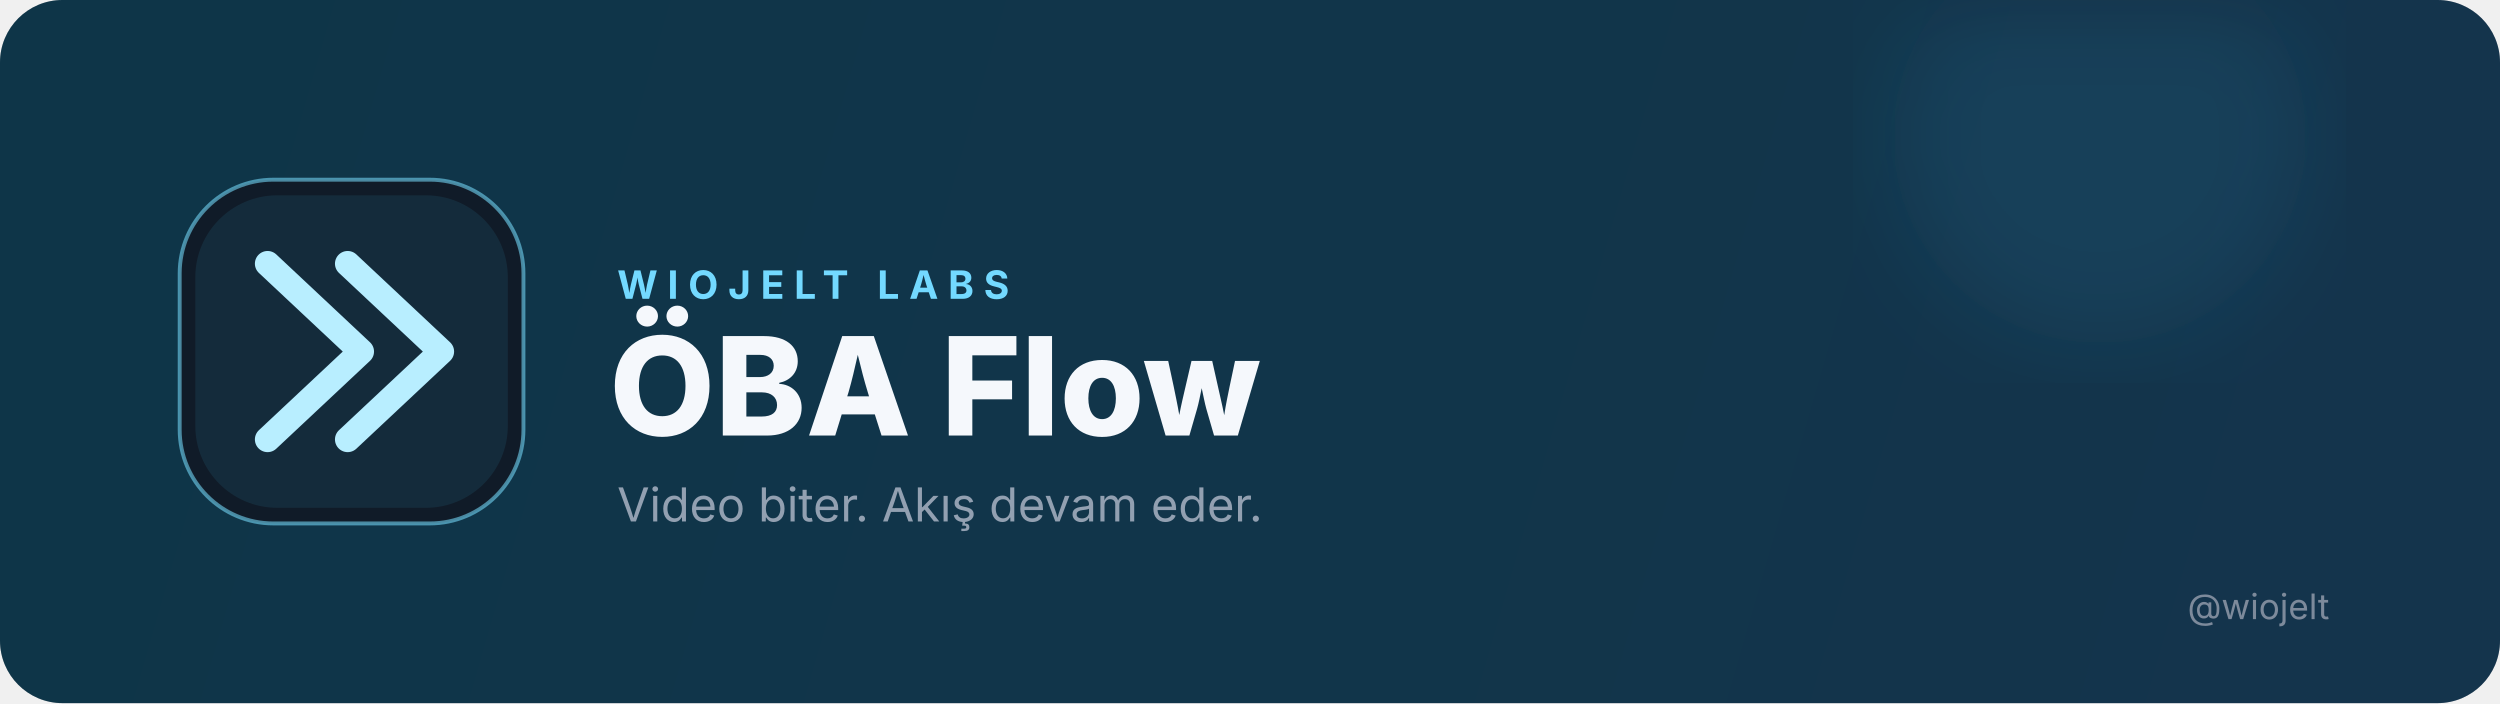
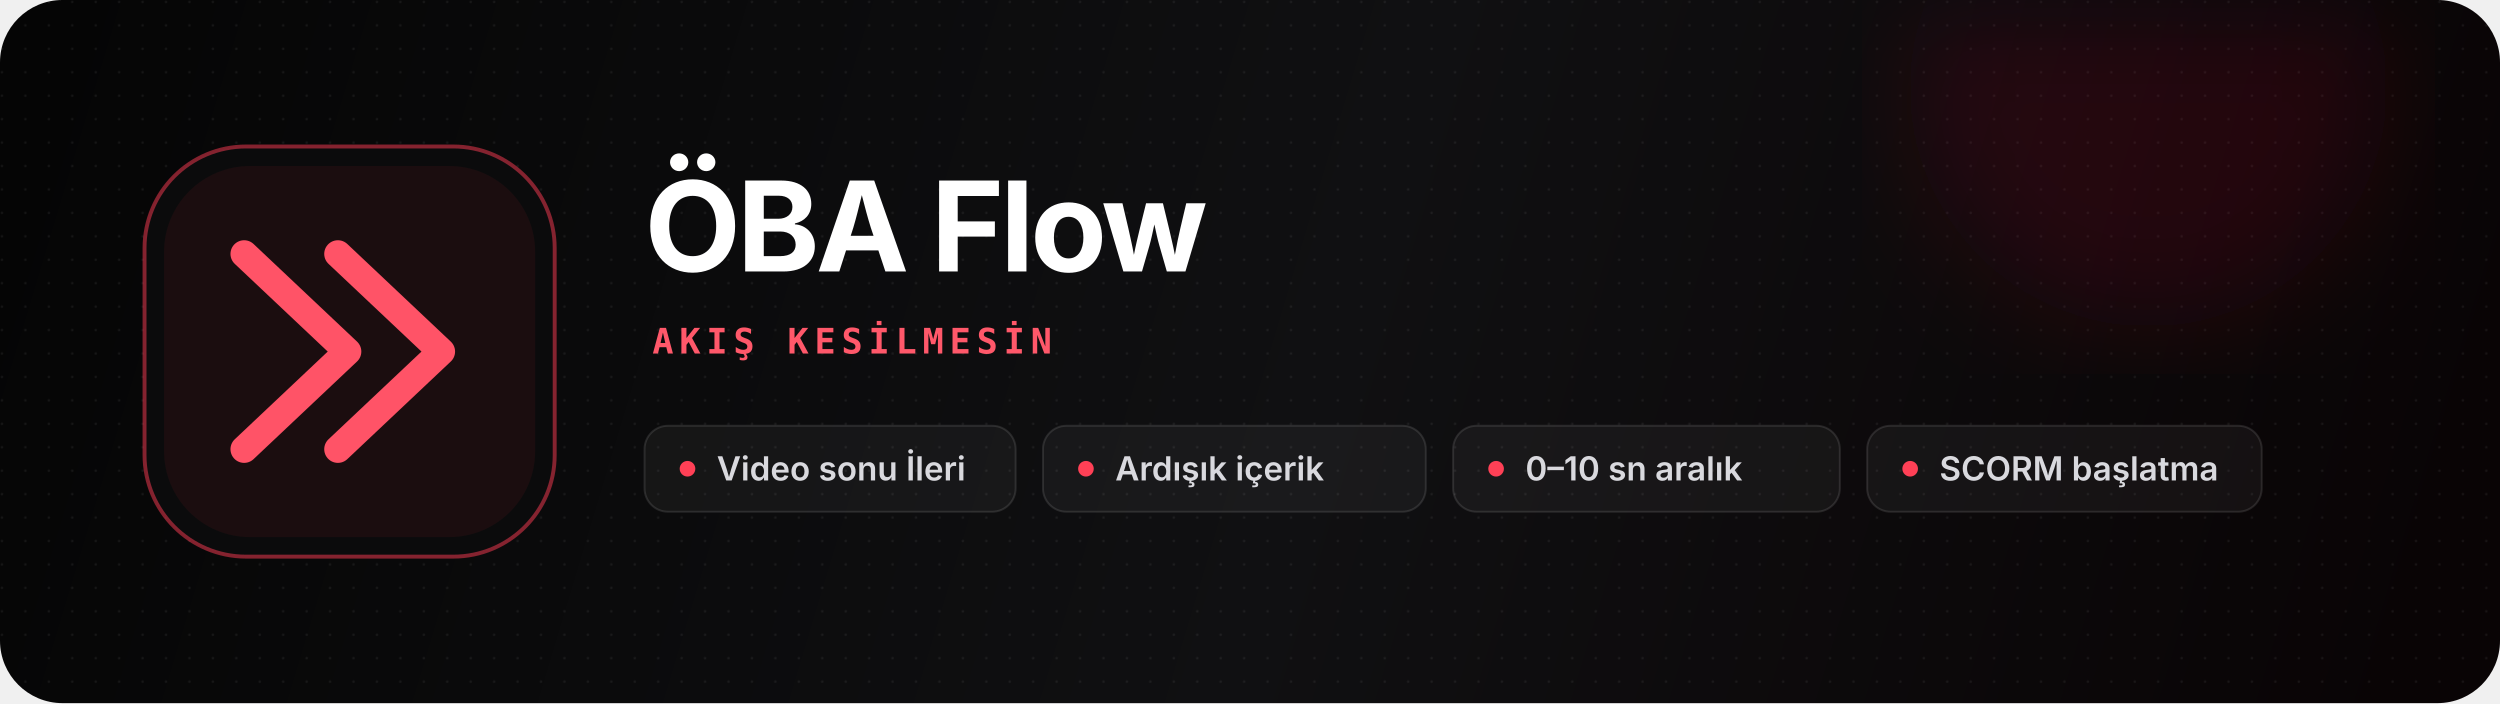
<svg xmlns="http://www.w3.org/2000/svg" width="1280" height="360" viewBox="0 0 1280 360">
  <defs>
-     <linearGradient id="bg" x1="80" y1="20" x2="1190" y2="340" gradientUnits="userSpaceOnUse">
-       <stop stop-color="#09121D" />
-       <stop offset="1" stop-color="#101022" />
+     <linearGradient id="bg" x1="30" y1="0" x2="1230" y2="360" gradientUnits="userSpaceOnUse">
+       <stop stop-color="#050505" />
+       <stop offset=".54" stop-color="#101012" />
+       <stop offset="1" stop-color="#090405" />
    </linearGradient>
-     <radialGradient id="a" cx="0" cy="0" r="1" gradientTransform="translate(230 20) rotate(35) scale(530 330)">
-       <stop stop-color="#21BFF0" stop-opacity=".42" />
-       <stop offset="1" stop-color="#21BFF0" stop-opacity="0" />
+     <radialGradient id="glow" cx="0" cy="0" r="1" gradientTransform="translate(1120 70) rotate(142) scale(500 310)">
+       <stop stop-color="#FF263F" stop-opacity=".31" />
+       <stop offset="1" stop-color="#FF263F" stop-opacity="0" />
    </radialGradient>
-     <radialGradient id="b" cx="0" cy="0" r="1" gradientTransform="translate(1190 350) rotate(-150) scale(520 300)">
-       <stop stop-color="#7958EA" stop-opacity=".38" />
-       <stop offset="1" stop-color="#7958EA" stop-opacity="0" />
-     </radialGradient>
+     <pattern id="dots" width="12" height="12" patternUnits="userSpaceOnUse">
+       <circle cx="1" cy="1" r=".7" fill="#fff" fill-opacity=".13" />
+     </pattern>
    <filter id="blur">
-       <feGaussianBlur stdDeviation="24" />
+       <feGaussianBlur stdDeviation="28" />
    </filter>
  </defs>
  <rect width="1280" height="360" rx="32" fill="url(#bg)" />
-   <rect width="1280" height="360" rx="32" fill="url(#a)" />
-   <rect width="1280" height="360" rx="32" fill="url(#b)" />
-   <circle cx="1075" cy="70" r="105" fill="#41CFFF" fill-opacity=".08" filter="url(#blur)" />
-   <g transform="translate(92 92)">
-     <rect width="176" height="176" rx="48" fill="#101B28" stroke="#78DFFF" stroke-opacity=".56" stroke-width="2" />
-     <rect x="8" y="8" width="160" height="160" rx="42" fill="#3DBEEF" fill-opacity=".1" />
-     <g fill="none" stroke="#B8EEFF" stroke-width="13" stroke-linecap="round" stroke-linejoin="round">
-       <path d="m45 43 48 45-48 45" />
-       <path d="m86 43 48 45-48 45" />
+   <rect width="1280" height="360" rx="32" fill="url(#glow)" />
+   <rect width="1280" height="360" rx="32" fill="url(#dots)" opacity=".42" />
+   <circle cx="1100" cy="45" r="122" fill="#FF213D" fill-opacity=".1" filter="url(#blur)" />
+   <g transform="translate(74 75)">
+     <rect width="210" height="210" rx="52" fill="#0B0B0C" stroke="#FF3C54" stroke-opacity=".5" stroke-width="2" />
+     <rect x="10" y="10" width="190" height="190" rx="44" fill="#FF2C45" fill-opacity=".07" />
+     <g fill="none" stroke="#FF5367" stroke-width="14" stroke-linecap="round" stroke-linejoin="round">
+       <path d="m51 55 53 50-53 50" />
+       <path d="m99 55 53 50-53 50" />
    </g>
  </g>
-   <text x="316" y="153" fill="#73D9FF" font-family="Inter,Segoe UI,sans-serif" font-size="20" font-weight="700" letter-spacing="5">WIOJELT LABS</text>
-   <text x="312" y="223" fill="#F5F8FC" font-family="Inter,Segoe UI,sans-serif" font-size="70" font-weight="760">ÖBA Flow</text>
-   <text x="316" y="267" fill="#92A0B1" font-family="Inter,Segoe UI,sans-serif" font-size="24">Video biter. Akış devam eder.</text>
-   <text x="1120" y="317" fill="#7D8A9B" font-family="Inter,Segoe UI,sans-serif" font-size="18">@wiojelt</text>
+   <text x="330" y="139" fill="#FFFFFF" font-family="Segoe UI,Inter,sans-serif" font-size="64" font-weight="750" letter-spacing="-2">ÖBA Flow</text>
+   <text x="334" y="181" fill="#FF586A" font-family="Cascadia Mono,monospace" font-size="18" font-weight="700" letter-spacing="3">AKIŞ KESİLMESİN</text>
+   <g transform="translate(330 218)" font-family="Segoe UI,Inter,sans-serif" font-size="17" font-weight="600">
+     <g>
+       <rect width="190" height="44" rx="12" fill="#FFFFFF" fill-opacity=".045" stroke="#FFFFFF" stroke-opacity=".11" />
+       <circle cx="22" cy="22" r="4" fill="#FF4056" />
+       <text x="37" y="28" fill="#D9D9DE">Video sonu İleri</text>
+     </g>
+     <g transform="translate(204)">
+       <rect width="196" height="44" rx="12" fill="#FFFFFF" fill-opacity=".045" stroke="#FFFFFF" stroke-opacity=".11" />
+       <circle cx="22" cy="22" r="4" fill="#FF4056" />
+       <text x="37" y="28" fill="#D9D9DE">Ardışık içerik</text>
+     </g>
+     <g transform="translate(414)">
+       <rect width="198" height="44" rx="12" fill="#FFFFFF" fill-opacity=".045" stroke="#FFFFFF" stroke-opacity=".11" />
+       <circle cx="22" cy="22" r="4" fill="#FF4056" />
+       <text x="37" y="28" fill="#D9D9DE">0–10 sn aralık</text>
+     </g>
+     <g transform="translate(626)">
+       <rect width="202" height="44" rx="12" fill="#FFFFFF" fill-opacity=".045" stroke="#FFFFFF" stroke-opacity=".11" />
+       <circle cx="22" cy="22" r="4" fill="#FF4056" />
+       <text x="37" y="28" fill="#D9D9DE">SCORM başlatma</text>
+     </g>
+   </g>
</svg>
